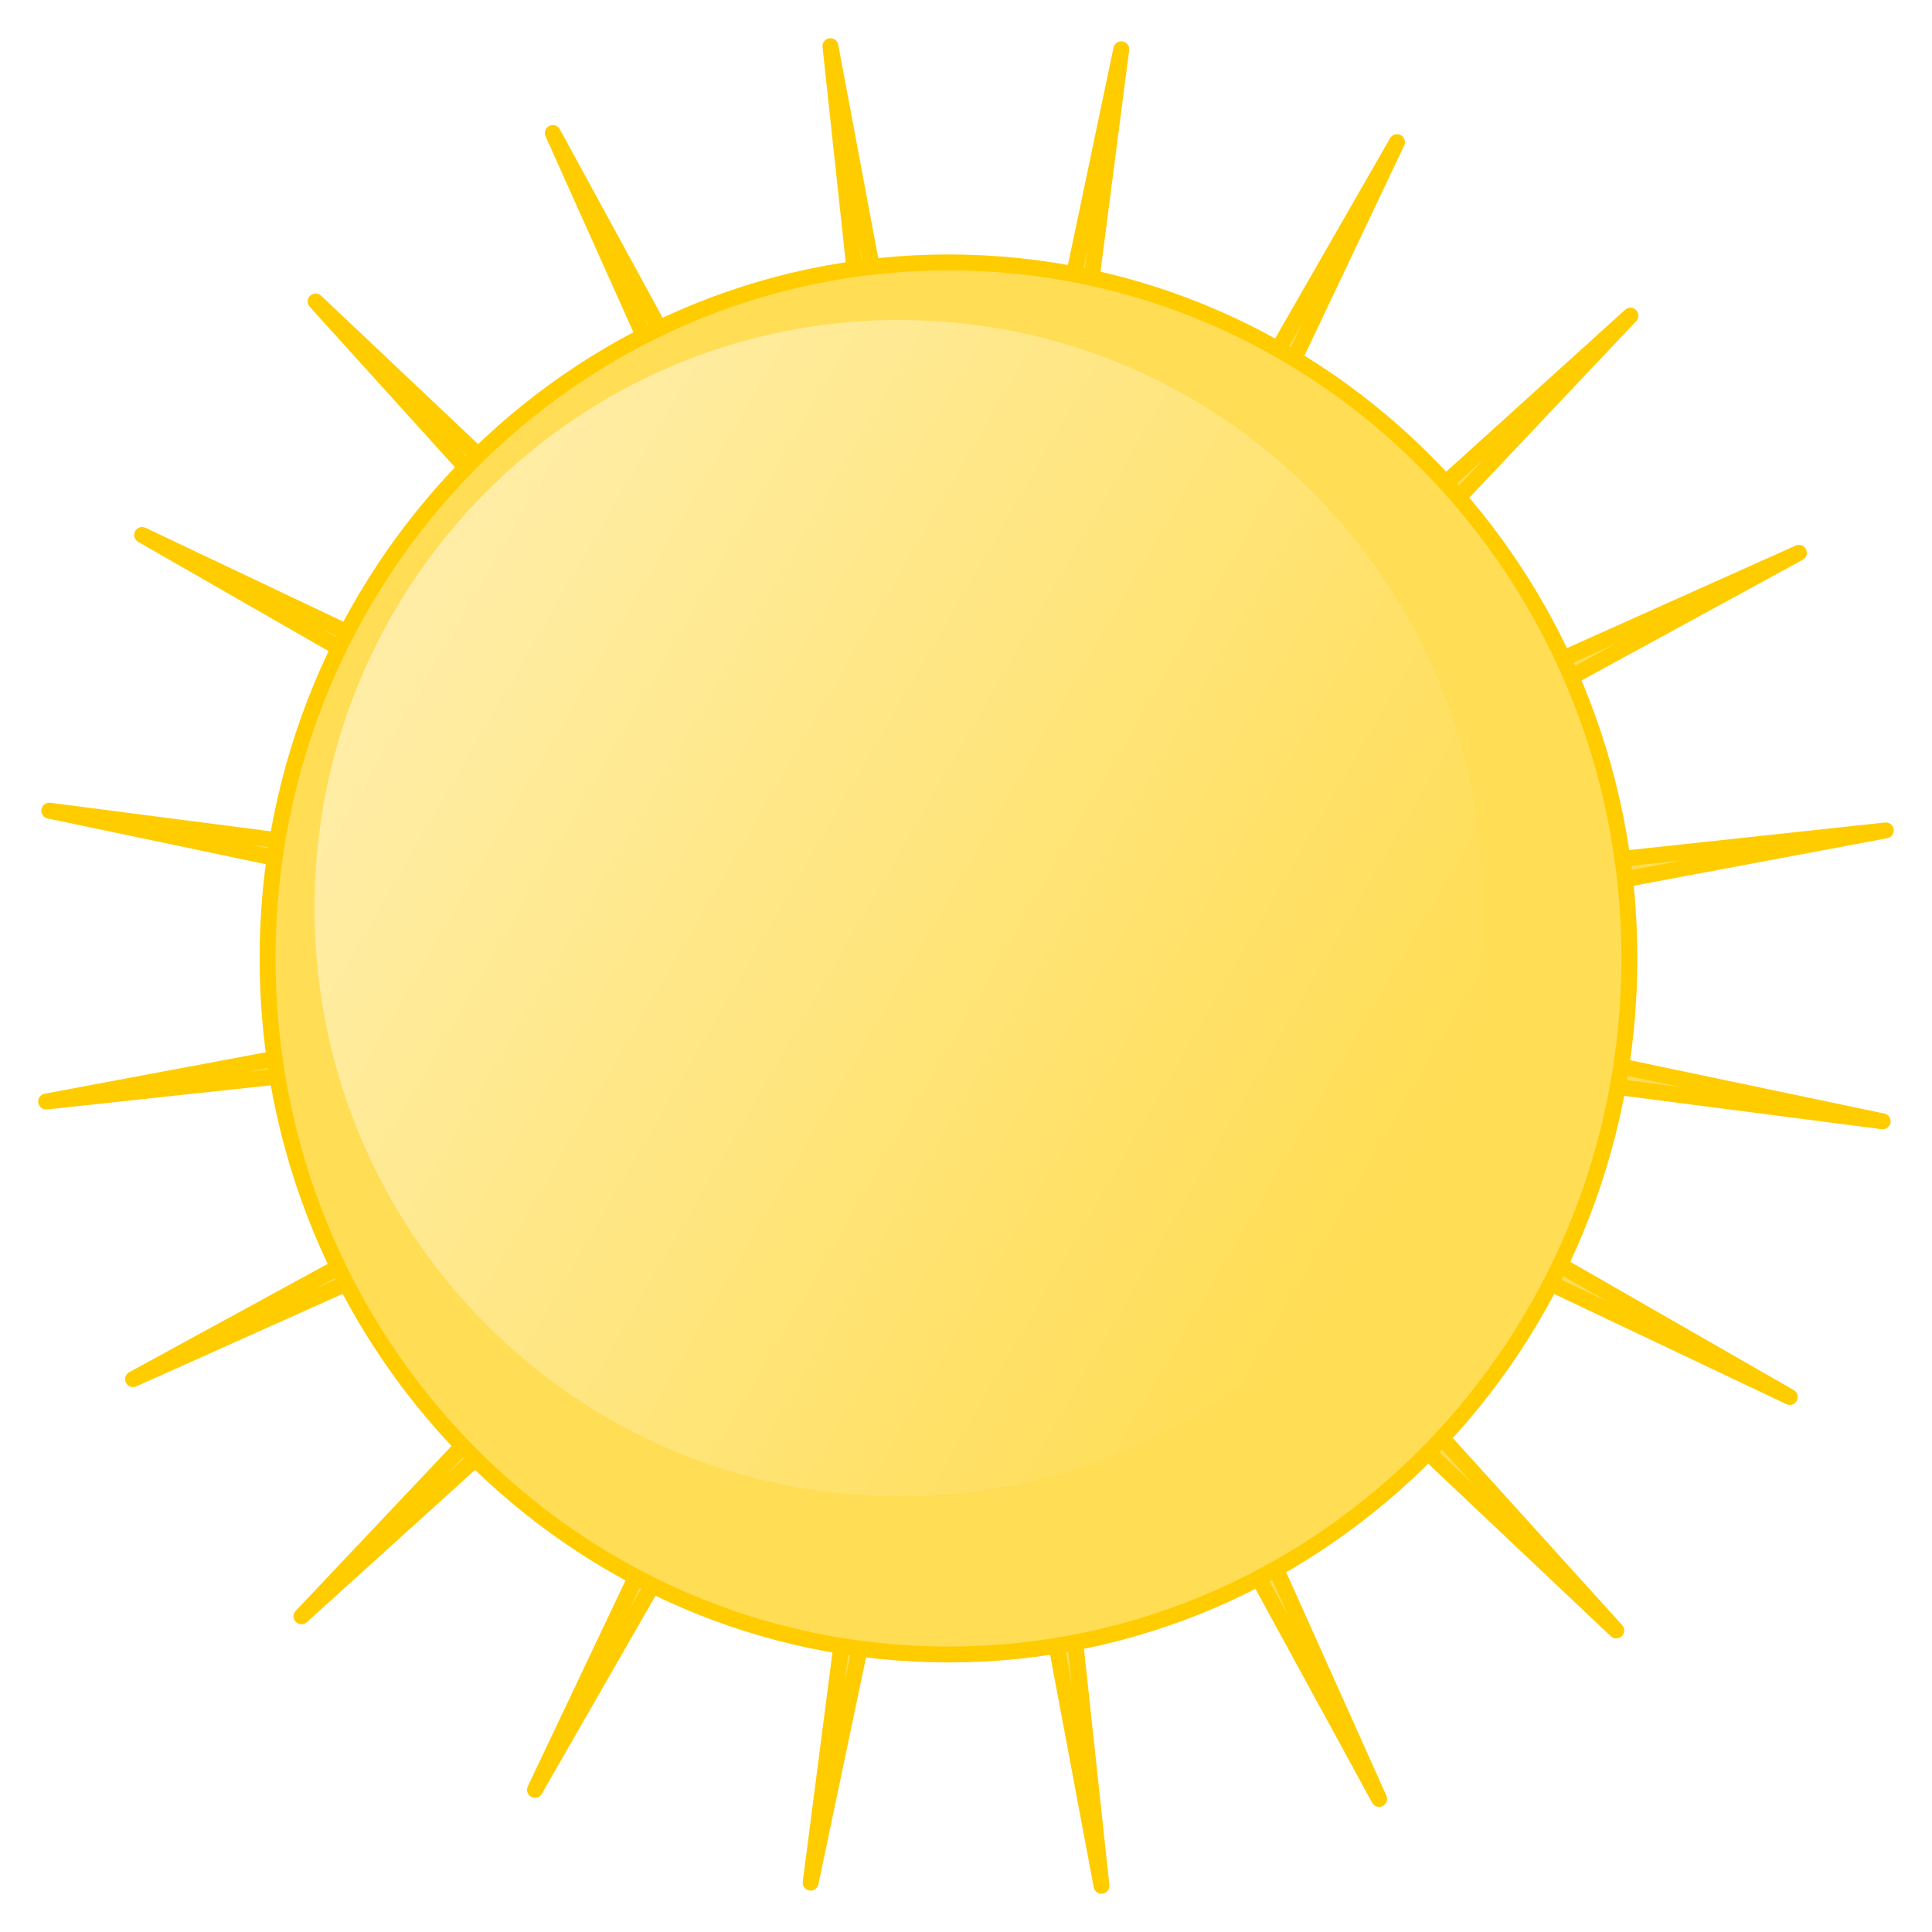
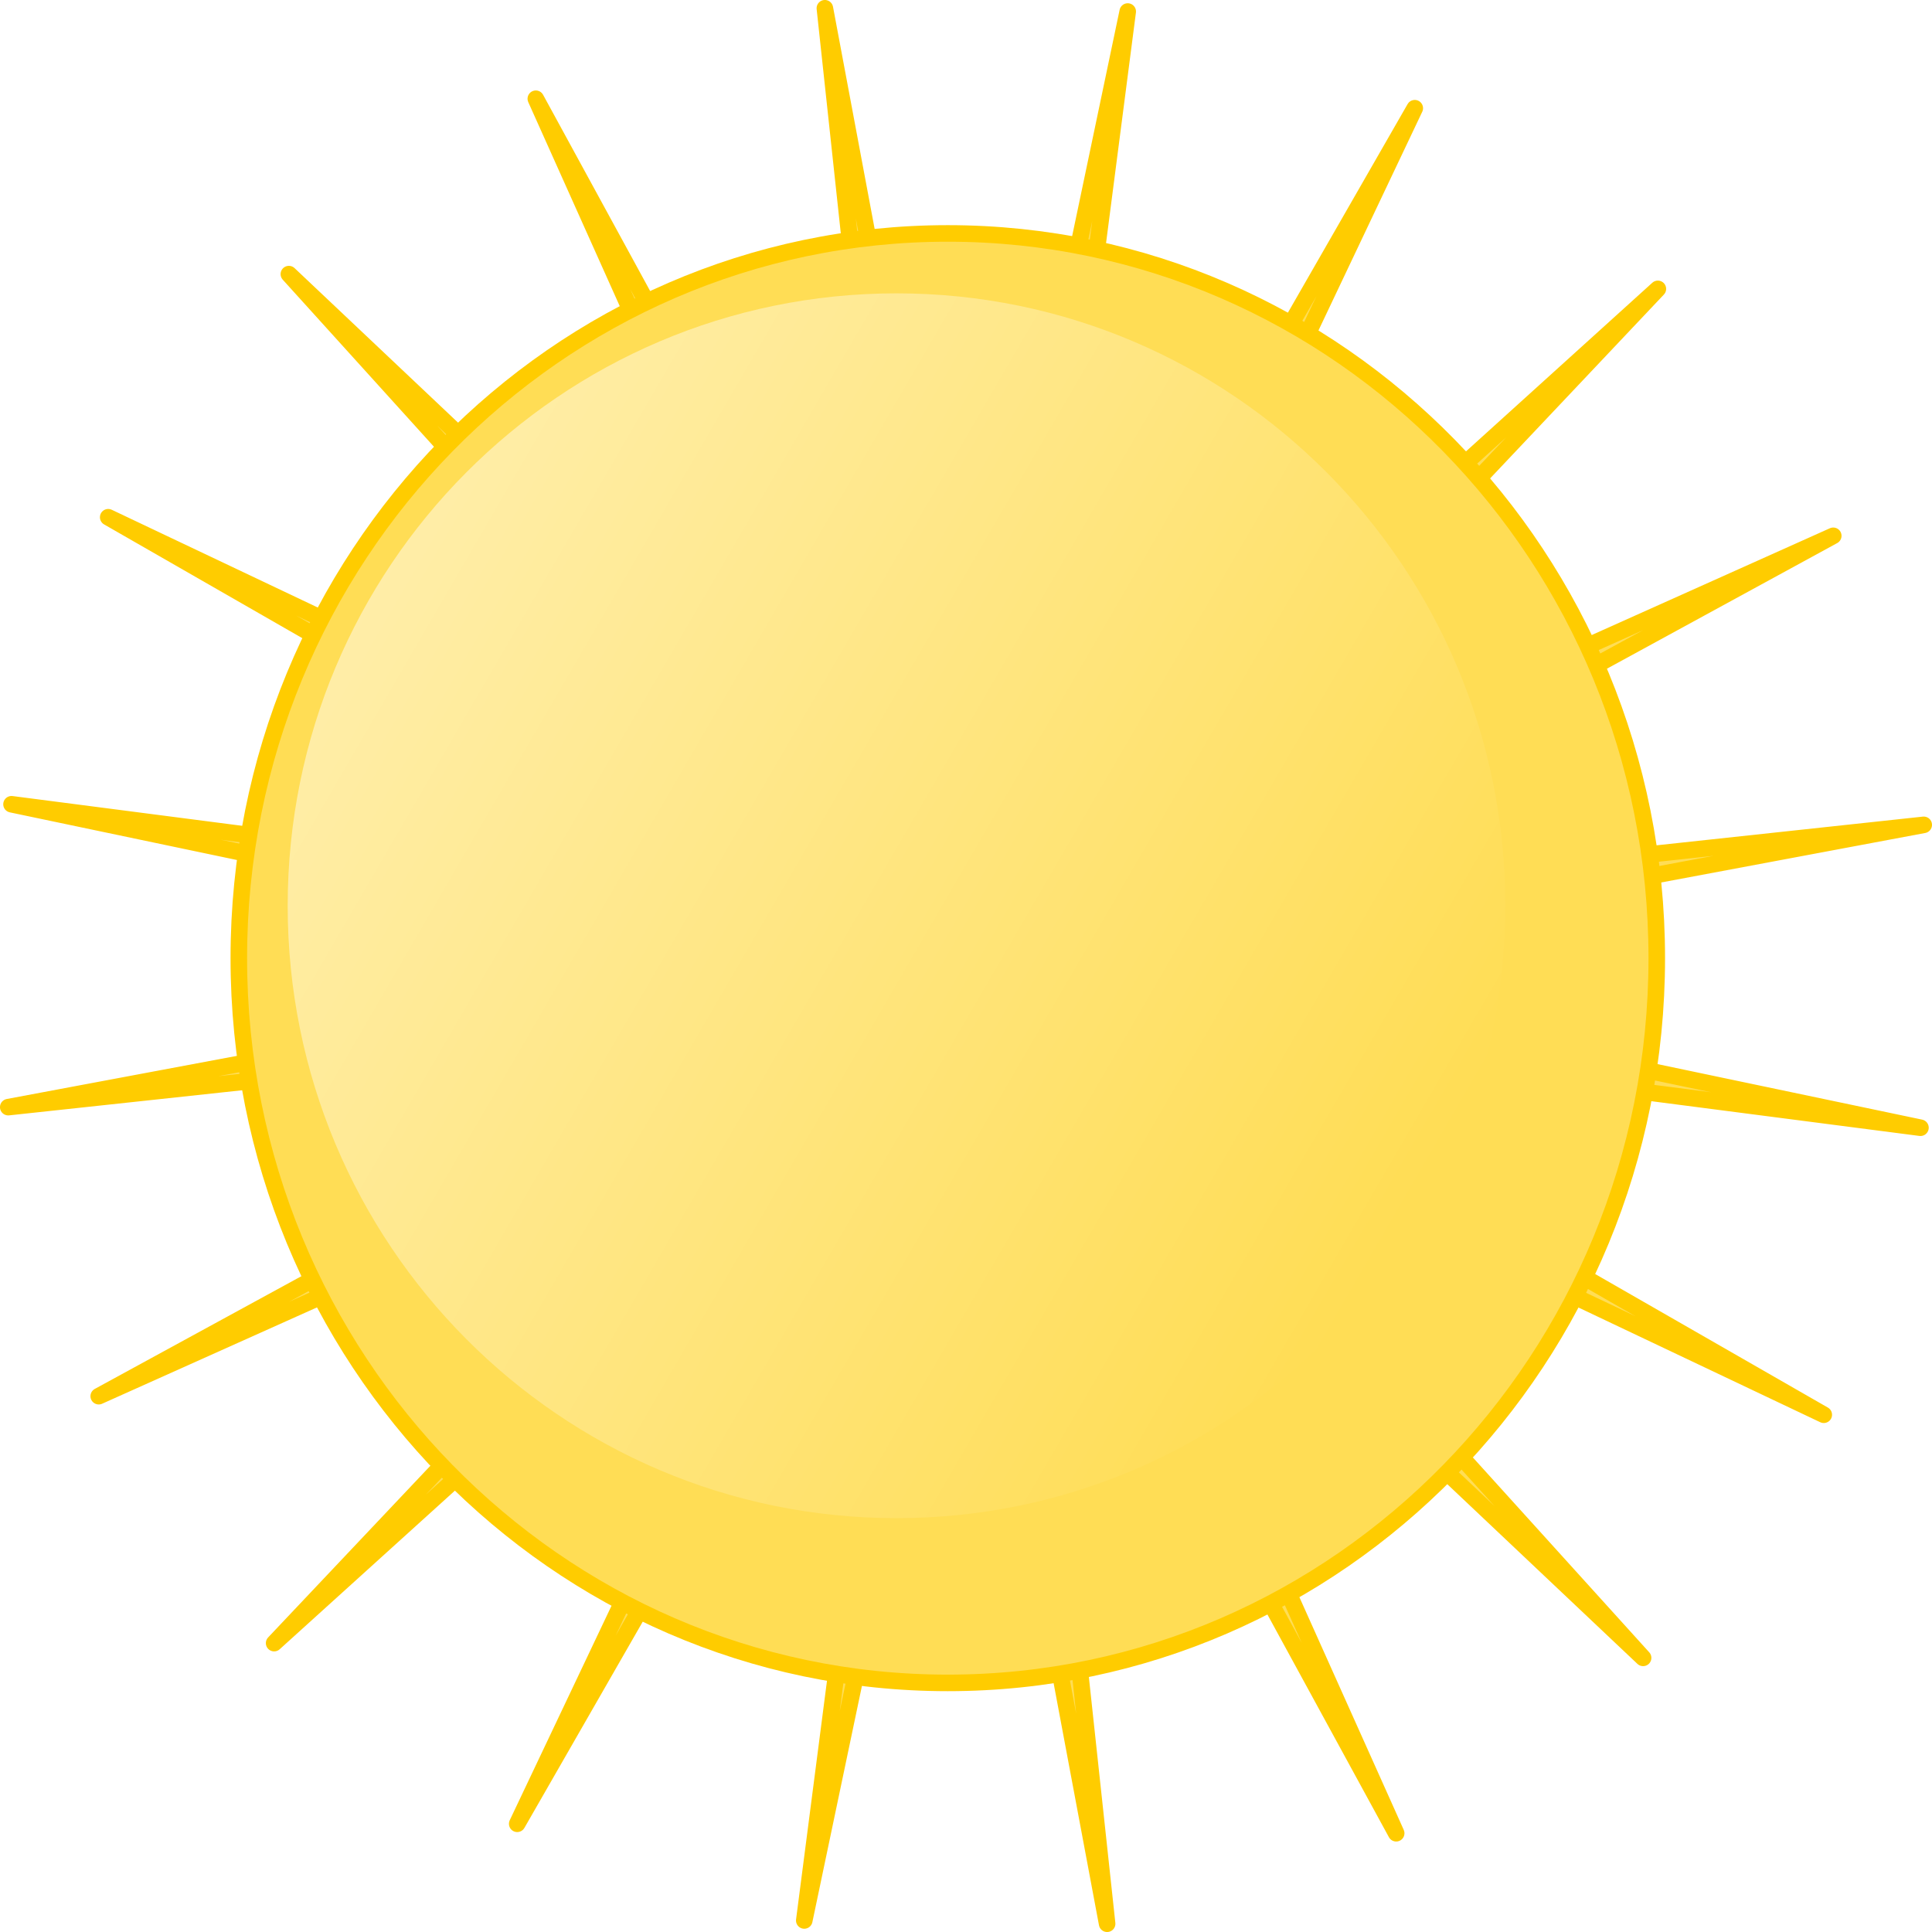
- <svg xmlns="http://www.w3.org/2000/svg" xmlns:xlink="http://www.w3.org/1999/xlink" width="32" height="32" viewBox="0 0 8.467 8.467" version="1.1" id="svg8">
+ <svg xmlns="http://www.w3.org/2000/svg" xmlns:xlink="http://www.w3.org/1999/xlink" width="240.962" height="240.962" viewBox="0 0 63.755 63.755" version="1.1" id="svg8">
  <defs id="defs2">
    <linearGradient id="linearGradient908">
      <stop style="stop-color:#ffffff;stop-opacity:1;" offset="0" id="stop904" />
      <stop style="stop-color:#ffffff;stop-opacity:0;" offset="1" id="stop906" />
    </linearGradient>
    <linearGradient xlink:href="#linearGradient908" id="linearGradient910" x1="-1.989" y1="43.88" x2="64.412" y2="96.815" gradientUnits="userSpaceOnUse" gradientTransform="matrix(1.270888,0,0,1.74511,-13.63216,-61.19004)" />
  </defs>
-   <g id="layer1" transform="translate(0,-288.5333)">
-     <g id="g940" transform="matrix(0.08772149,0,0,0.08772149,-0.286289,284.9829)">
+   <g id="layer1" transform="translate(-0.1674317,-233.0779)">
+     <g id="g940" transform="matrix(0.6877501,0,0,0.6877501,-3.389809,203.9293)">
      <g id="g934">
        <path style="opacity:1;vector-effect:none;fill:#ffdd55;fill-opacity:1;stroke:#ffcc00;stroke-width:0.794;stroke-linecap:butt;stroke-linejoin:round;stroke-miterlimit:4;stroke-dasharray:none;stroke-dashoffset:0;stroke-opacity:1;paint-order:fill markers stroke" id="path830" d="m 62.399,97.868 25.715,27.023 -27.741,-24.939 16.105,33.647 -18.676,-32.291 4.92,36.977 -7.784,-36.482 -6.748,36.688 3.871,-37.102 L 34.307,134.197 49.453,100.107 22.429,125.822 47.369,98.081 13.722,114.187 46.013,95.51 9.035,100.43 45.517,92.646 8.83,85.899 45.931,89.769 13.124,72.015 47.214,87.161 21.499,60.138 49.24,85.077 33.135,51.43 51.811,83.721 46.891,46.744 54.675,83.226 61.423,46.538 57.552,83.64 75.307,50.833 60.16,84.922 87.184,59.208 62.244,86.948 95.891,70.843 63.6,89.519 100.578,84.6 64.096,92.383 100.783,99.131 63.682,95.26 96.489,113.015 Z" transform="rotate(-52.5716,49.33586,93.94839)" />
        <ellipse style="opacity:1;vector-effect:none;fill:#ffdd55;fill-opacity:1;stroke:#ffcc00;stroke-width:0.794;stroke-linecap:butt;stroke-linejoin:round;stroke-miterlimit:4;stroke-dasharray:none;stroke-dashoffset:0;stroke-opacity:1;paint-order:fill markers stroke" id="path12" cx="50.649" cy="88.357" rx="34.018" ry="34.774" />
        <ellipse style="opacity:1;vector-effect:none;fill:url(#linearGradient910);fill-opacity:1;stroke:none;stroke-width:0.794;stroke-linecap:butt;stroke-linejoin:round;stroke-miterlimit:4;stroke-dasharray:none;stroke-dashoffset:0;stroke-opacity:1;paint-order:fill markers stroke" id="path880" cx="48.188" cy="85.842" rx="29.212" ry="29.384" />
      </g>
    </g>
  </g>
</svg>
